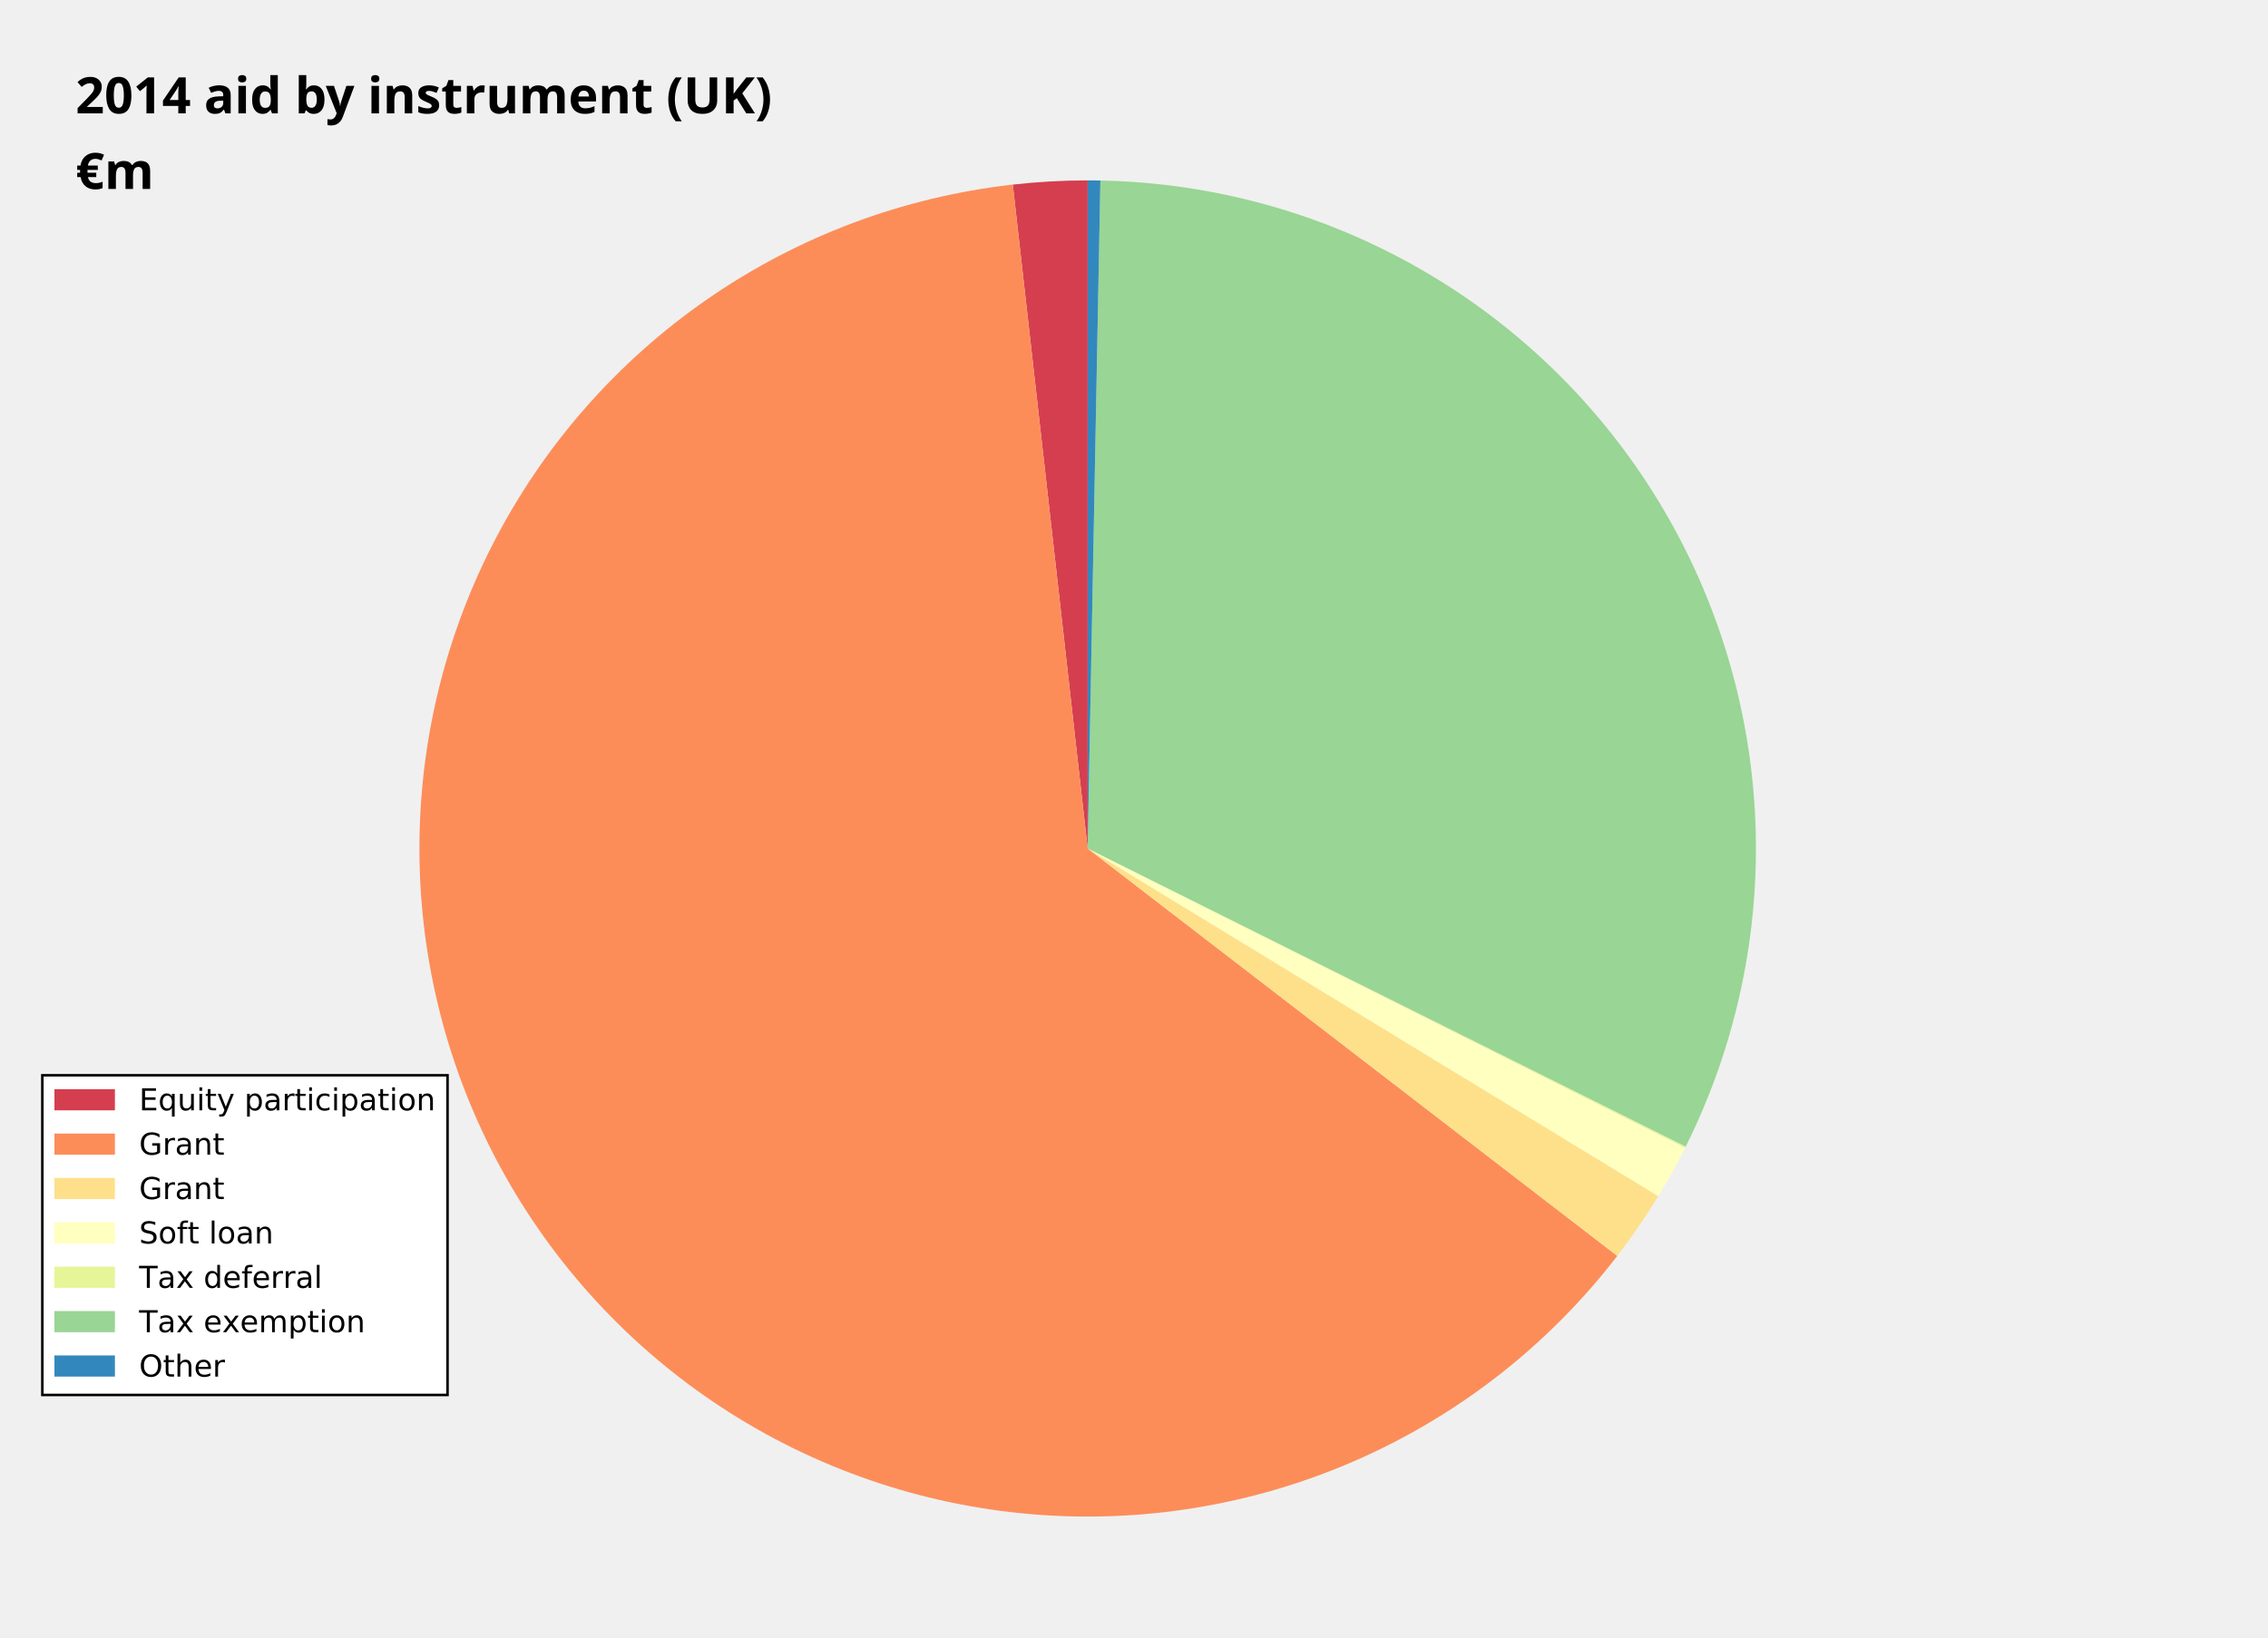
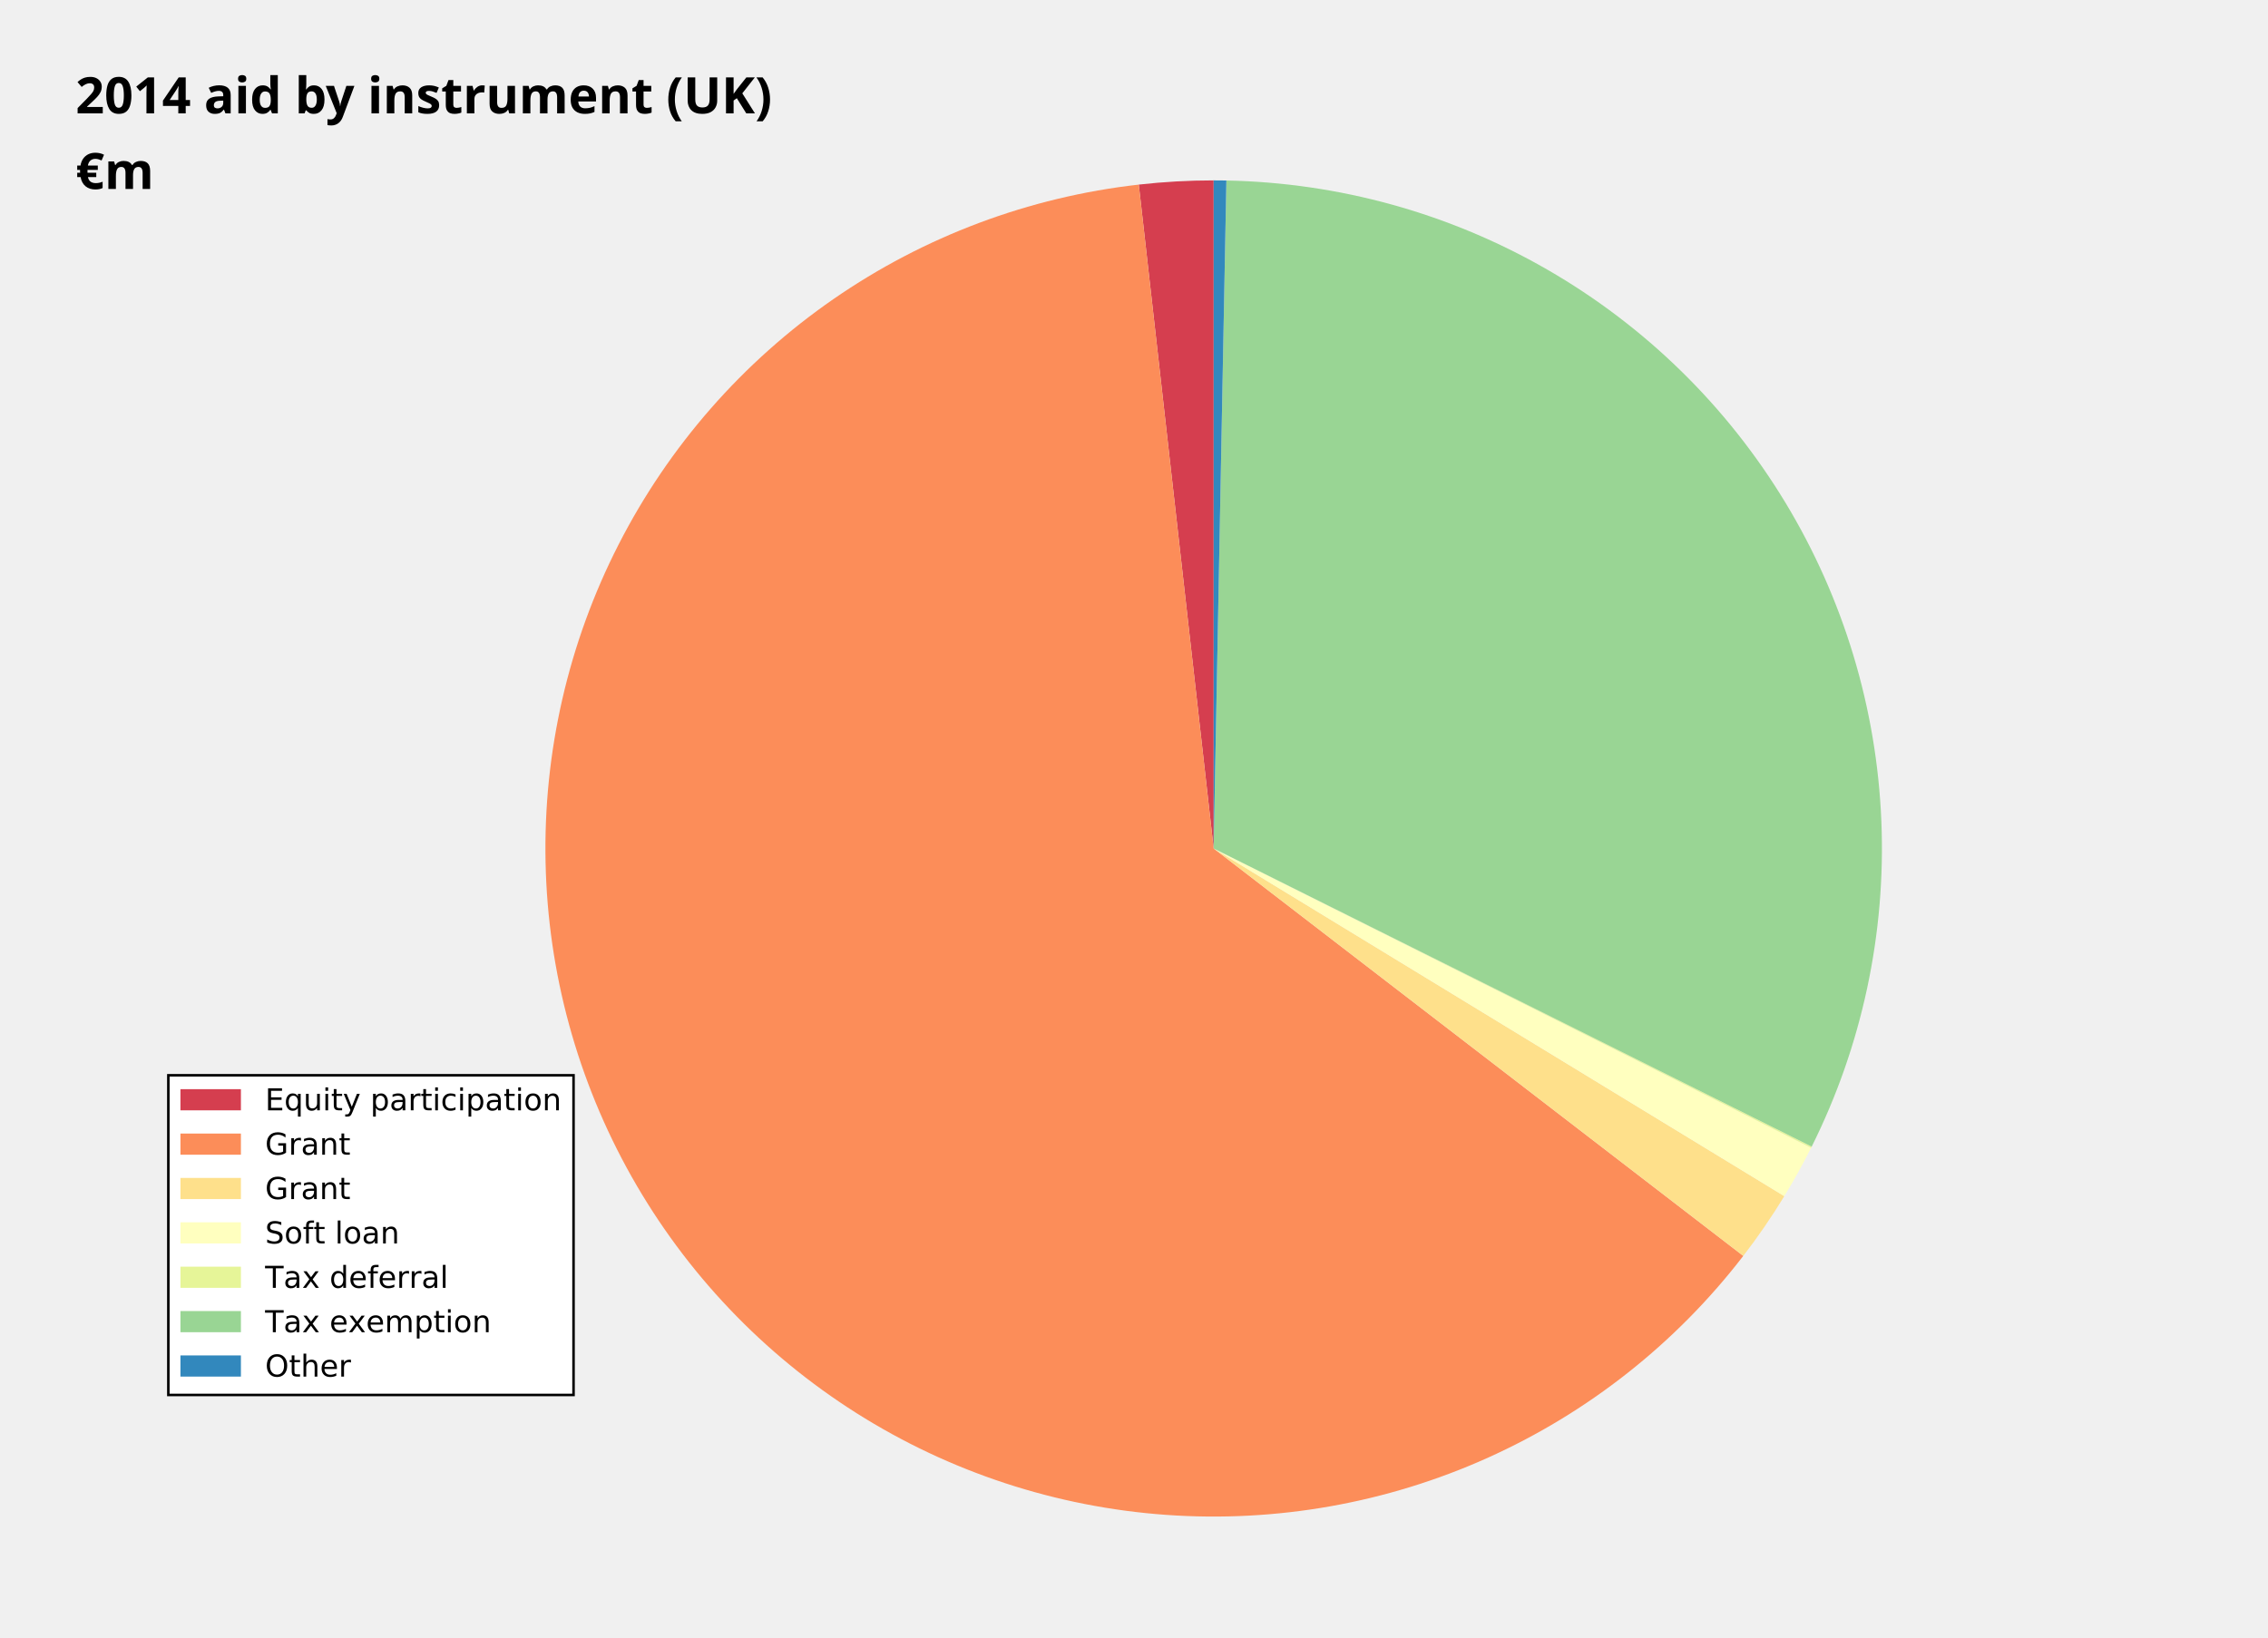
<svg xmlns="http://www.w3.org/2000/svg" xmlns:xlink="http://www.w3.org/1999/xlink" height="650" version="1.1" width="900">
  <defs>
    <style type="text/css">
   *{stroke-linecap:butt;stroke-linejoin:round;stroke-miterlimit:100000;}
  </style>
  </defs>
  <style>
  .tooltip{
	   font-size: 12px;
       font-family: "Helvetica";
       fill: white;
       stroke: white;
       stroke-width: 0.85;
        }
        .tooltip_bg{
	   fill: #34495E;
	   stroke: white;
	   stroke-width: 1;
	   opacity: 0.85;
        }
    .section:hover
    {
        opacity: 0.5;
    }
    .title
			{
				font-family: sans-serif;
				font-size: 20px;
				font-weight: bold;
			}
    .subtitle	
			{
				font-family: sans-serif;
				font-size: 14px;
				font-style: italic;
			}
    
 </style>
-   <g id="figure_1" transform="translate(0 50)scale(2)">
+   <g id="figure_1" transform="translate(50 50)scale(2)">
    <g id="patch_1">
      <path d="M 0 288  L 432 288  L 432 0  L 0 0  z " style="fill:#ffffff;" visibility="hidden" />
    </g>
    <g id="axes_1">
      <g id="patch_2">
        <path atitle="Equity participation" class="section" d="M 215.808 10.8  C 213.326 10.8 210.845 10.87 208.367 11.009  C 205.889 11.148 203.415 11.357 200.949 11.635  L 215.808 143.389  L 215.808 10.8  z " style="fill:#d53e4f;" value="134.6" />
      </g>
      <g id="patch_3">
        <path atitle="Grant" class="section" d="M 200.949 11.635  C 179.187 14.09 158.369 21.898 140.36 34.359  C 122.352 46.821 107.708 63.553 97.743 83.053  C 87.777 102.554 82.796 124.224 83.247 146.119  C 83.698 168.014 89.566 189.46 100.326 208.534  C 111.086 227.609 126.406 243.723 144.912 255.433  C 163.419 267.143 184.541 274.087 206.385 275.644  C 228.23 277.2 250.123 273.32 270.103 264.353  C 290.082 255.385 307.532 241.605 320.888 224.249  L 215.808 143.389  L 200.949 11.635  z " style="fill:#fc8d59;" value="4727.2" />
      </g>
      <g id="patch_4">
        <path atitle="Grant" class="section" d="M 320.888 224.249  C 322.351 222.348 323.762 220.408 325.119 218.43  C 326.477 216.452 327.781 214.438 329.029 212.389  L 215.808 143.389  L 320.888 224.249  z " style="fill:#fee08b;" value="130.1" />
      </g>
      <g id="patch_5">
        <path atitle="Soft loan" class="section" d="M 329.029 212.389  C 329.98 210.829 330.899 209.249 331.784 207.651  C 332.67 206.053 333.522 204.436 334.341 202.803  L 215.808 143.389  L 329.029 212.389  z " style="fill:#ffffbf;" value="99.1" />
      </g>
      <g id="patch_6">
        <path atitle="Tax deferral" class="section" d="M 334.341 202.803  C 334.362 202.761 334.382 202.72 334.403 202.679  C 334.424 202.638 334.444 202.596 334.465 202.555  L 215.808 143.389  L 334.341 202.803  z " style="fill:#e6f598;" value="2.5" />
      </g>
      <g id="patch_7">
        <path atitle="Tax exemption" class="section" d="M 334.465 202.555  C 344.449 182.533 349.204 160.305 348.286 137.951  C 347.368 115.596 340.807 93.833 329.216 74.697  C 317.625 55.56 301.376 39.665 281.989 28.498  C 262.602 17.33 240.7 11.25 218.33 10.824  L 215.808 143.389  L 334.465 202.555  z " style="fill:#99d594;" value="2414.2" />
      </g>
      <g id="patch_8">
        <path atitle="Other" class="section" d="M 218.33 10.824  C 217.91 10.816 217.49 10.81 217.069 10.806  C 216.649 10.802 216.229 10.8 215.808 10.8  L 215.808 143.389  L 218.33 10.824  z " style="fill:#3288bd;" value="22.8" />
      </g>
      <g id="matplotlib.axis_1" />
      <g id="matplotlib.axis_2" />
      <g id="legend_1" transform="translate(0,180) scale(0.5)">
        <g id="patch_9">
          <path d="M 16.8 143.696  L 177.593 143.696  L 177.593 16.8  L 16.8 16.8  z " style="fill:#ffffff;stroke:#000000;stroke-linejoin:miter;" />
        </g>
        <g id="patch_10">
          <path d="M 21.6 30.718  L 45.6 30.718  L 45.6 22.318  L 21.6 22.318  z " style="fill:#d53e4f;" />
        </g>
        <g id="text_1">
          <defs>
            <path d="M 34.281 27.484  Q 23.391 27.484 19.188 25  Q 14.984 22.516 14.984 16.5  Q 14.984 11.719 18.141 8.906  Q 21.297 6.109 26.703 6.109  Q 34.188 6.109 38.703 11.406  Q 43.219 16.703 43.219 25.484  L 43.219 27.484  z M 52.203 31.203  L 52.203 0  L 43.219 0  L 43.219 8.297  Q 40.141 3.328 35.547 0.953  Q 30.953 -1.422 24.312 -1.422  Q 15.922 -1.422 10.953 3.297  Q 6 8.016 6 15.922  Q 6 25.141 12.172 29.828  Q 18.359 34.516 30.609 34.516  L 43.219 34.516  L 43.219 35.406  Q 43.219 41.609 39.141 45  Q 35.062 48.391 27.688 48.391  Q 23 48.391 18.547 47.266  Q 14.109 46.141 10.016 43.891  L 10.016 52.203  Q 14.938 54.109 19.578 55.047  Q 24.219 56 28.609 56  Q 40.484 56 46.344 49.844  Q 52.203 43.703 52.203 31.203  " id="BitstreamVeraSans-Roman-61" />
            <path d="M 30.609 48.391  Q 23.391 48.391 19.188 42.75  Q 14.984 37.109 14.984 27.297  Q 14.984 17.484 19.156 11.844  Q 23.344 6.203 30.609 6.203  Q 37.797 6.203 41.984 11.859  Q 46.188 17.531 46.188 27.297  Q 46.188 37.016 41.984 42.703  Q 37.797 48.391 30.609 48.391  M 30.609 56  Q 42.328 56 49.016 48.375  Q 55.719 40.766 55.719 27.297  Q 55.719 13.875 49.016 6.219  Q 42.328 -1.422 30.609 -1.422  Q 18.844 -1.422 12.172 6.219  Q 5.516 13.875 5.516 27.297  Q 5.516 40.766 12.172 48.375  Q 18.844 56 30.609 56  " id="BitstreamVeraSans-Roman-6f" />
            <path d="M 18.312 70.219  L 18.312 54.688  L 36.812 54.688  L 36.812 47.703  L 18.312 47.703  L 18.312 18.016  Q 18.312 11.328 20.141 9.422  Q 21.969 7.516 27.594 7.516  L 36.812 7.516  L 36.812 0  L 27.594 0  Q 17.188 0 13.234 3.875  Q 9.281 7.766 9.281 18.016  L 9.281 47.703  L 2.688 47.703  L 2.688 54.688  L 9.281 54.688  L 9.281 70.219  z " id="BitstreamVeraSans-Roman-74" />
            <path d="M 9.812 72.906  L 55.906 72.906  L 55.906 64.594  L 19.672 64.594  L 19.672 43.016  L 54.391 43.016  L 54.391 34.719  L 19.672 34.719  L 19.672 8.297  L 56.781 8.297  L 56.781 0  L 9.812 0  z " id="BitstreamVeraSans-Roman-45" />
            <path d="M 41.109 46.297  Q 39.594 47.172 37.812 47.578  Q 36.031 48 33.891 48  Q 26.266 48 22.188 43.047  Q 18.109 38.094 18.109 28.812  L 18.109 0  L 9.078 0  L 9.078 54.688  L 18.109 54.688  L 18.109 46.188  Q 20.953 51.172 25.484 53.578  Q 30.031 56 36.531 56  Q 37.453 56 38.578 55.875  Q 39.703 55.766 41.062 55.516  z " id="BitstreamVeraSans-Roman-72" />
            <path id="BitstreamVeraSans-Roman-20" />
            <path d="M 8.5 21.578  L 8.5 54.688  L 17.484 54.688  L 17.484 21.922  Q 17.484 14.156 20.5 10.266  Q 23.531 6.391 29.594 6.391  Q 36.859 6.391 41.078 11.031  Q 45.312 15.672 45.312 23.688  L 45.312 54.688  L 54.297 54.688  L 54.297 0  L 45.312 0  L 45.312 8.406  Q 42.047 3.422 37.719 1  Q 33.406 -1.422 27.688 -1.422  Q 18.266 -1.422 13.375 4.438  Q 8.5 10.297 8.5 21.578  " id="BitstreamVeraSans-Roman-75" />
            <path d="M 18.109 8.203  L 18.109 -20.797  L 9.078 -20.797  L 9.078 54.688  L 18.109 54.688  L 18.109 46.391  Q 20.953 51.266 25.266 53.625  Q 29.594 56 35.594 56  Q 45.562 56 51.781 48.094  Q 58.016 40.188 58.016 27.297  Q 58.016 14.406 51.781 6.484  Q 45.562 -1.422 35.594 -1.422  Q 29.594 -1.422 25.266 0.953  Q 20.953 3.328 18.109 8.203  M 48.688 27.297  Q 48.688 37.203 44.609 42.844  Q 40.531 48.484 33.406 48.484  Q 26.266 48.484 22.188 42.844  Q 18.109 37.203 18.109 27.297  Q 18.109 17.391 22.188 11.75  Q 26.266 6.109 33.406 6.109  Q 40.531 6.109 44.609 11.75  Q 48.688 17.391 48.688 27.297  " id="BitstreamVeraSans-Roman-70" />
            <path d="M 14.797 27.297  Q 14.797 17.391 18.875 11.75  Q 22.953 6.109 30.078 6.109  Q 37.203 6.109 41.297 11.75  Q 45.406 17.391 45.406 27.297  Q 45.406 37.203 41.297 42.844  Q 37.203 48.484 30.078 48.484  Q 22.953 48.484 18.875 42.844  Q 14.797 37.203 14.797 27.297  M 45.406 8.203  Q 42.578 3.328 38.25 0.953  Q 33.938 -1.422 27.875 -1.422  Q 17.969 -1.422 11.734 6.484  Q 5.516 14.406 5.516 27.297  Q 5.516 40.188 11.734 48.094  Q 17.969 56 27.875 56  Q 33.938 56 38.25 53.625  Q 42.578 51.266 45.406 46.391  L 45.406 54.688  L 54.391 54.688  L 54.391 -20.797  L 45.406 -20.797  z " id="BitstreamVeraSans-Roman-71" />
            <path d="M 32.172 -5.078  Q 28.375 -14.844 24.75 -17.812  Q 21.141 -20.797 15.094 -20.797  L 7.906 -20.797  L 7.906 -13.281  L 13.188 -13.281  Q 16.891 -13.281 18.938 -11.516  Q 21 -9.766 23.484 -3.219  L 25.094 0.875  L 2.984 54.688  L 12.5 54.688  L 29.594 11.922  L 46.688 54.688  L 56.203 54.688  z " id="BitstreamVeraSans-Roman-79" />
            <path d="M 9.422 54.688  L 18.406 54.688  L 18.406 0  L 9.422 0  z M 9.422 75.984  L 18.406 75.984  L 18.406 64.594  L 9.422 64.594  z " id="BitstreamVeraSans-Roman-69" />
            <path d="M 54.891 33.016  L 54.891 0  L 45.906 0  L 45.906 32.719  Q 45.906 40.484 42.875 44.328  Q 39.844 48.188 33.797 48.188  Q 26.516 48.188 22.312 43.547  Q 18.109 38.922 18.109 30.906  L 18.109 0  L 9.078 0  L 9.078 54.688  L 18.109 54.688  L 18.109 46.188  Q 21.344 51.125 25.703 53.562  Q 30.078 56 35.797 56  Q 45.219 56 50.047 50.172  Q 54.891 44.344 54.891 33.016  " id="BitstreamVeraSans-Roman-6e" />
            <path d="M 48.781 52.594  L 48.781 44.188  Q 44.969 46.297 41.141 47.344  Q 37.312 48.391 33.406 48.391  Q 24.656 48.391 19.812 42.844  Q 14.984 37.312 14.984 27.297  Q 14.984 17.281 19.812 11.734  Q 24.656 6.203 33.406 6.203  Q 37.312 6.203 41.141 7.25  Q 44.969 8.297 48.781 10.406  L 48.781 2.094  Q 45.016 0.344 40.984 -0.531  Q 36.969 -1.422 32.422 -1.422  Q 20.062 -1.422 12.781 6.344  Q 5.516 14.109 5.516 27.297  Q 5.516 40.672 12.859 48.328  Q 20.219 56 33.016 56  Q 37.156 56 41.109 55.141  Q 45.062 54.297 48.781 52.594  " id="BitstreamVeraSans-Roman-63" />
          </defs>
          <g transform="translate(55.2 30.71813)scale(0.12 -0.12)">
            <use xlink:href="#BitstreamVeraSans-Roman-45" />
            <use x="63.184" xlink:href="#BitstreamVeraSans-Roman-71" />
            <use x="126.66" xlink:href="#BitstreamVeraSans-Roman-75" />
            <use x="190.039" xlink:href="#BitstreamVeraSans-Roman-69" />
            <use x="217.822" xlink:href="#BitstreamVeraSans-Roman-74" />
            <use x="257.031" xlink:href="#BitstreamVeraSans-Roman-79" />
            <use x="316.211" xlink:href="#BitstreamVeraSans-Roman-20" />
            <use x="347.998" xlink:href="#BitstreamVeraSans-Roman-70" />
            <use x="411.475" xlink:href="#BitstreamVeraSans-Roman-61" />
            <use x="472.754" xlink:href="#BitstreamVeraSans-Roman-72" />
            <use x="513.867" xlink:href="#BitstreamVeraSans-Roman-74" />
            <use x="553.076" xlink:href="#BitstreamVeraSans-Roman-69" />
            <use x="580.859" xlink:href="#BitstreamVeraSans-Roman-63" />
            <use x="635.84" xlink:href="#BitstreamVeraSans-Roman-69" />
            <use x="663.623" xlink:href="#BitstreamVeraSans-Roman-70" />
            <use x="727.1" xlink:href="#BitstreamVeraSans-Roman-61" />
            <use x="788.379" xlink:href="#BitstreamVeraSans-Roman-74" />
            <use x="827.588" xlink:href="#BitstreamVeraSans-Roman-69" />
            <use x="855.371" xlink:href="#BitstreamVeraSans-Roman-6f" />
            <use x="916.553" xlink:href="#BitstreamVeraSans-Roman-6e" />
          </g>
        </g>
        <g id="patch_11">
          <path d="M 21.6 48.332  L 45.6 48.332  L 45.6 39.932  L 21.6 39.932  z " style="fill:#fc8d59;" />
        </g>
        <g id="text_2">
          <defs>
            <path d="M 59.516 10.406  L 59.516 29.984  L 43.406 29.984  L 43.406 38.094  L 69.281 38.094  L 69.281 6.781  Q 63.578 2.734 56.688 0.656  Q 49.812 -1.422 42 -1.422  Q 24.906 -1.422 15.25 8.562  Q 5.609 18.562 5.609 36.375  Q 5.609 54.25 15.25 64.234  Q 24.906 74.219 42 74.219  Q 49.125 74.219 55.547 72.453  Q 61.969 70.703 67.391 67.281  L 67.391 56.781  Q 61.922 61.422 55.766 63.766  Q 49.609 66.109 42.828 66.109  Q 29.438 66.109 22.719 58.641  Q 16.016 51.172 16.016 36.375  Q 16.016 21.625 22.719 14.156  Q 29.438 6.688 42.828 6.688  Q 48.047 6.688 52.141 7.594  Q 56.25 8.5 59.516 10.406  " id="BitstreamVeraSans-Roman-47" />
          </defs>
          <g transform="translate(55.2 48.33187)scale(0.12 -0.12)">
            <use xlink:href="#BitstreamVeraSans-Roman-47" />
            <use x="77.49" xlink:href="#BitstreamVeraSans-Roman-72" />
            <use x="118.604" xlink:href="#BitstreamVeraSans-Roman-61" />
            <use x="179.883" xlink:href="#BitstreamVeraSans-Roman-6e" />
            <use x="243.262" xlink:href="#BitstreamVeraSans-Roman-74" />
          </g>
        </g>
        <g id="patch_12">
          <path d="M 21.6 65.946  L 45.6 65.946  L 45.6 57.546  L 21.6 57.546  z " style="fill:#fee08b;" />
        </g>
        <g id="text_3">
          <g transform="translate(55.2 65.94563)scale(0.12 -0.12)">
            <use xlink:href="#BitstreamVeraSans-Roman-47" />
            <use x="77.49" xlink:href="#BitstreamVeraSans-Roman-72" />
            <use x="118.604" xlink:href="#BitstreamVeraSans-Roman-61" />
            <use x="179.883" xlink:href="#BitstreamVeraSans-Roman-6e" />
            <use x="243.262" xlink:href="#BitstreamVeraSans-Roman-74" />
          </g>
        </g>
        <g id="patch_13">
          <path d="M 21.6 83.559  L 45.6 83.559  L 45.6 75.159  L 21.6 75.159  z " style="fill:#ffffbf;" />
        </g>
        <g id="text_4">
          <defs>
            <path d="M 37.109 75.984  L 37.109 68.5  L 28.516 68.5  Q 23.688 68.5 21.797 66.547  Q 19.922 64.594 19.922 59.516  L 19.922 54.688  L 34.719 54.688  L 34.719 47.703  L 19.922 47.703  L 19.922 0  L 10.891 0  L 10.891 47.703  L 2.297 47.703  L 2.297 54.688  L 10.891 54.688  L 10.891 58.5  Q 10.891 67.625 15.141 71.797  Q 19.391 75.984 28.609 75.984  z " id="BitstreamVeraSans-Roman-66" />
            <path d="M 53.516 70.516  L 53.516 60.891  Q 47.906 63.578 42.922 64.891  Q 37.938 66.219 33.297 66.219  Q 25.25 66.219 20.875 63.094  Q 16.5 59.969 16.5 54.203  Q 16.5 49.359 19.406 46.891  Q 22.312 44.438 30.422 42.922  L 36.375 41.703  Q 47.406 39.594 52.656 34.297  Q 57.906 29 57.906 20.125  Q 57.906 9.516 50.797 4.047  Q 43.703 -1.422 29.984 -1.422  Q 24.812 -1.422 18.969 -0.25  Q 13.141 0.922 6.891 3.219  L 6.891 13.375  Q 12.891 10.016 18.656 8.297  Q 24.422 6.594 29.984 6.594  Q 38.422 6.594 43.016 9.906  Q 47.609 13.234 47.609 19.391  Q 47.609 24.75 44.312 27.781  Q 41.016 30.812 33.5 32.328  L 27.484 33.5  Q 16.453 35.688 11.516 40.375  Q 6.594 45.062 6.594 53.422  Q 6.594 63.094 13.406 68.656  Q 20.219 74.219 32.172 74.219  Q 37.312 74.219 42.625 73.281  Q 47.953 72.359 53.516 70.516  " id="BitstreamVeraSans-Roman-53" />
            <path d="M 9.422 75.984  L 18.406 75.984  L 18.406 0  L 9.422 0  z " id="BitstreamVeraSans-Roman-6c" />
          </defs>
          <g transform="translate(55.2 83.55938)scale(0.12 -0.12)">
            <use xlink:href="#BitstreamVeraSans-Roman-53" />
            <use x="63.477" xlink:href="#BitstreamVeraSans-Roman-6f" />
            <use x="124.658" xlink:href="#BitstreamVeraSans-Roman-66" />
            <use x="159.848" xlink:href="#BitstreamVeraSans-Roman-74" />
            <use x="199.057" xlink:href="#BitstreamVeraSans-Roman-20" />
            <use x="230.844" xlink:href="#BitstreamVeraSans-Roman-6c" />
            <use x="258.627" xlink:href="#BitstreamVeraSans-Roman-6f" />
            <use x="319.809" xlink:href="#BitstreamVeraSans-Roman-61" />
            <use x="381.088" xlink:href="#BitstreamVeraSans-Roman-6e" />
          </g>
        </g>
        <g id="patch_14">
          <path d="M 21.6 101.173  L 45.6 101.173  L 45.6 92.773  L 21.6 92.773  z " style="fill:#e6f598;" />
        </g>
        <g id="text_5">
          <defs>
            <path d="M 56.203 29.594  L 56.203 25.203  L 14.891 25.203  Q 15.484 15.922 20.484 11.062  Q 25.484 6.203 34.422 6.203  Q 39.594 6.203 44.453 7.469  Q 49.312 8.734 54.109 11.281  L 54.109 2.781  Q 49.266 0.734 44.188 -0.344  Q 39.109 -1.422 33.891 -1.422  Q 20.797 -1.422 13.156 6.188  Q 5.516 13.812 5.516 26.812  Q 5.516 40.234 12.766 48.109  Q 20.016 56 32.328 56  Q 43.359 56 49.781 48.891  Q 56.203 41.797 56.203 29.594  M 47.219 32.234  Q 47.125 39.594 43.094 43.984  Q 39.062 48.391 32.422 48.391  Q 24.906 48.391 20.391 44.141  Q 15.875 39.891 15.188 32.172  z " id="BitstreamVeraSans-Roman-65" />
            <path d="M -0.297 72.906  L 61.375 72.906  L 61.375 64.594  L 35.5 64.594  L 35.5 0  L 25.594 0  L 25.594 64.594  L -0.297 64.594  z " id="BitstreamVeraSans-Roman-54" />
            <path d="M 54.891 54.688  L 35.109 28.078  L 55.906 0  L 45.312 0  L 29.391 21.484  L 13.484 0  L 2.875 0  L 24.125 28.609  L 4.688 54.688  L 15.281 54.688  L 29.781 35.203  L 44.281 54.688  z " id="BitstreamVeraSans-Roman-78" />
            <path d="M 45.406 46.391  L 45.406 75.984  L 54.391 75.984  L 54.391 0  L 45.406 0  L 45.406 8.203  Q 42.578 3.328 38.25 0.953  Q 33.938 -1.422 27.875 -1.422  Q 17.969 -1.422 11.734 6.484  Q 5.516 14.406 5.516 27.297  Q 5.516 40.188 11.734 48.094  Q 17.969 56 27.875 56  Q 33.938 56 38.25 53.625  Q 42.578 51.266 45.406 46.391  M 14.797 27.297  Q 14.797 17.391 18.875 11.75  Q 22.953 6.109 30.078 6.109  Q 37.203 6.109 41.297 11.75  Q 45.406 17.391 45.406 27.297  Q 45.406 37.203 41.297 42.844  Q 37.203 48.484 30.078 48.484  Q 22.953 48.484 18.875 42.844  Q 14.797 37.203 14.797 27.297  " id="BitstreamVeraSans-Roman-64" />
          </defs>
          <g transform="translate(55.2 101.1731)scale(0.12 -0.12)">
            <use xlink:href="#BitstreamVeraSans-Roman-54" />
            <use x="60.834" xlink:href="#BitstreamVeraSans-Roman-61" />
            <use x="122.113" xlink:href="#BitstreamVeraSans-Roman-78" />
            <use x="181.293" xlink:href="#BitstreamVeraSans-Roman-20" />
            <use x="213.08" xlink:href="#BitstreamVeraSans-Roman-64" />
            <use x="276.557" xlink:href="#BitstreamVeraSans-Roman-65" />
            <use x="338.08" xlink:href="#BitstreamVeraSans-Roman-66" />
            <use x="373.285" xlink:href="#BitstreamVeraSans-Roman-65" />
            <use x="434.809" xlink:href="#BitstreamVeraSans-Roman-72" />
            <use x="475.906" xlink:href="#BitstreamVeraSans-Roman-72" />
            <use x="517.02" xlink:href="#BitstreamVeraSans-Roman-61" />
            <use x="578.299" xlink:href="#BitstreamVeraSans-Roman-6c" />
          </g>
        </g>
        <g id="patch_15">
          <path d="M 21.6 118.787  L 45.6 118.787  L 45.6 110.387  L 21.6 110.387  z " style="fill:#99d594;" />
        </g>
        <g id="text_6">
          <defs>
            <path d="M 52 44.188  Q 55.375 50.25 60.062 53.125  Q 64.75 56 71.094 56  Q 79.641 56 84.281 50.016  Q 88.922 44.047 88.922 33.016  L 88.922 0  L 79.891 0  L 79.891 32.719  Q 79.891 40.578 77.094 44.375  Q 74.312 48.188 68.609 48.188  Q 61.625 48.188 57.562 43.547  Q 53.516 38.922 53.516 30.906  L 53.516 0  L 44.484 0  L 44.484 32.719  Q 44.484 40.625 41.703 44.406  Q 38.922 48.188 33.109 48.188  Q 26.219 48.188 22.156 43.531  Q 18.109 38.875 18.109 30.906  L 18.109 0  L 9.078 0  L 9.078 54.688  L 18.109 54.688  L 18.109 46.188  Q 21.188 51.219 25.484 53.609  Q 29.781 56 35.688 56  Q 41.656 56 45.828 52.969  Q 50 49.953 52 44.188  " id="BitstreamVeraSans-Roman-6d" />
          </defs>
          <g transform="translate(55.2 118.7869)scale(0.12 -0.12)">
            <use xlink:href="#BitstreamVeraSans-Roman-54" />
            <use x="60.834" xlink:href="#BitstreamVeraSans-Roman-61" />
            <use x="122.113" xlink:href="#BitstreamVeraSans-Roman-78" />
            <use x="181.293" xlink:href="#BitstreamVeraSans-Roman-20" />
            <use x="213.08" xlink:href="#BitstreamVeraSans-Roman-65" />
            <use x="274.588" xlink:href="#BitstreamVeraSans-Roman-78" />
            <use x="333.721" xlink:href="#BitstreamVeraSans-Roman-65" />
            <use x="395.244" xlink:href="#BitstreamVeraSans-Roman-6d" />
            <use x="492.656" xlink:href="#BitstreamVeraSans-Roman-70" />
            <use x="556.133" xlink:href="#BitstreamVeraSans-Roman-74" />
            <use x="595.342" xlink:href="#BitstreamVeraSans-Roman-69" />
            <use x="623.125" xlink:href="#BitstreamVeraSans-Roman-6f" />
            <use x="684.307" xlink:href="#BitstreamVeraSans-Roman-6e" />
          </g>
        </g>
        <g id="patch_16">
          <path d="M 21.6 136.401  L 45.6 136.401  L 45.6 128.001  L 21.6 128.001  z " style="fill:#3288bd;" />
        </g>
        <g id="text_7">
          <defs>
            <path d="M 54.891 33.016  L 54.891 0  L 45.906 0  L 45.906 32.719  Q 45.906 40.484 42.875 44.328  Q 39.844 48.188 33.797 48.188  Q 26.516 48.188 22.312 43.547  Q 18.109 38.922 18.109 30.906  L 18.109 0  L 9.078 0  L 9.078 75.984  L 18.109 75.984  L 18.109 46.188  Q 21.344 51.125 25.703 53.562  Q 30.078 56 35.797 56  Q 45.219 56 50.047 50.172  Q 54.891 44.344 54.891 33.016  " id="BitstreamVeraSans-Roman-68" />
            <path d="M 39.406 66.219  Q 28.656 66.219 22.328 58.203  Q 16.016 50.203 16.016 36.375  Q 16.016 22.609 22.328 14.594  Q 28.656 6.594 39.406 6.594  Q 50.141 6.594 56.422 14.594  Q 62.703 22.609 62.703 36.375  Q 62.703 50.203 56.422 58.203  Q 50.141 66.219 39.406 66.219  M 39.406 74.219  Q 54.734 74.219 63.906 63.938  Q 73.094 53.656 73.094 36.375  Q 73.094 19.141 63.906 8.859  Q 54.734 -1.422 39.406 -1.422  Q 24.031 -1.422 14.812 8.828  Q 5.609 19.094 5.609 36.375  Q 5.609 53.656 14.812 63.938  Q 24.031 74.219 39.406 74.219  " id="BitstreamVeraSans-Roman-4f" />
          </defs>
          <g transform="translate(55.2 136.4006)scale(0.12 -0.12)">
            <use xlink:href="#BitstreamVeraSans-Roman-4f" />
            <use x="78.711" xlink:href="#BitstreamVeraSans-Roman-74" />
            <use x="117.92" xlink:href="#BitstreamVeraSans-Roman-68" />
            <use x="181.299" xlink:href="#BitstreamVeraSans-Roman-65" />
            <use x="242.822" xlink:href="#BitstreamVeraSans-Roman-72" />
          </g>
        </g>
      </g>
    </g>
  </g>
  <g id="title">
    <text class="title" x="30" y="45">
   2014 aid by instrument (UK)
  </text>
    <text class="title" x="30" y="75">
      €m 
  </text>
  </g>
  <rect class="tooltip_bg" id="tooltip_bg" x="0" y="0" rx="2" ry="2" width="100" height="20" visibility="hidden" />
    s
<text class="tooltip" id="tooltip" x="0" y="0" visibility="hidden">Tooltip</text>
</svg>
